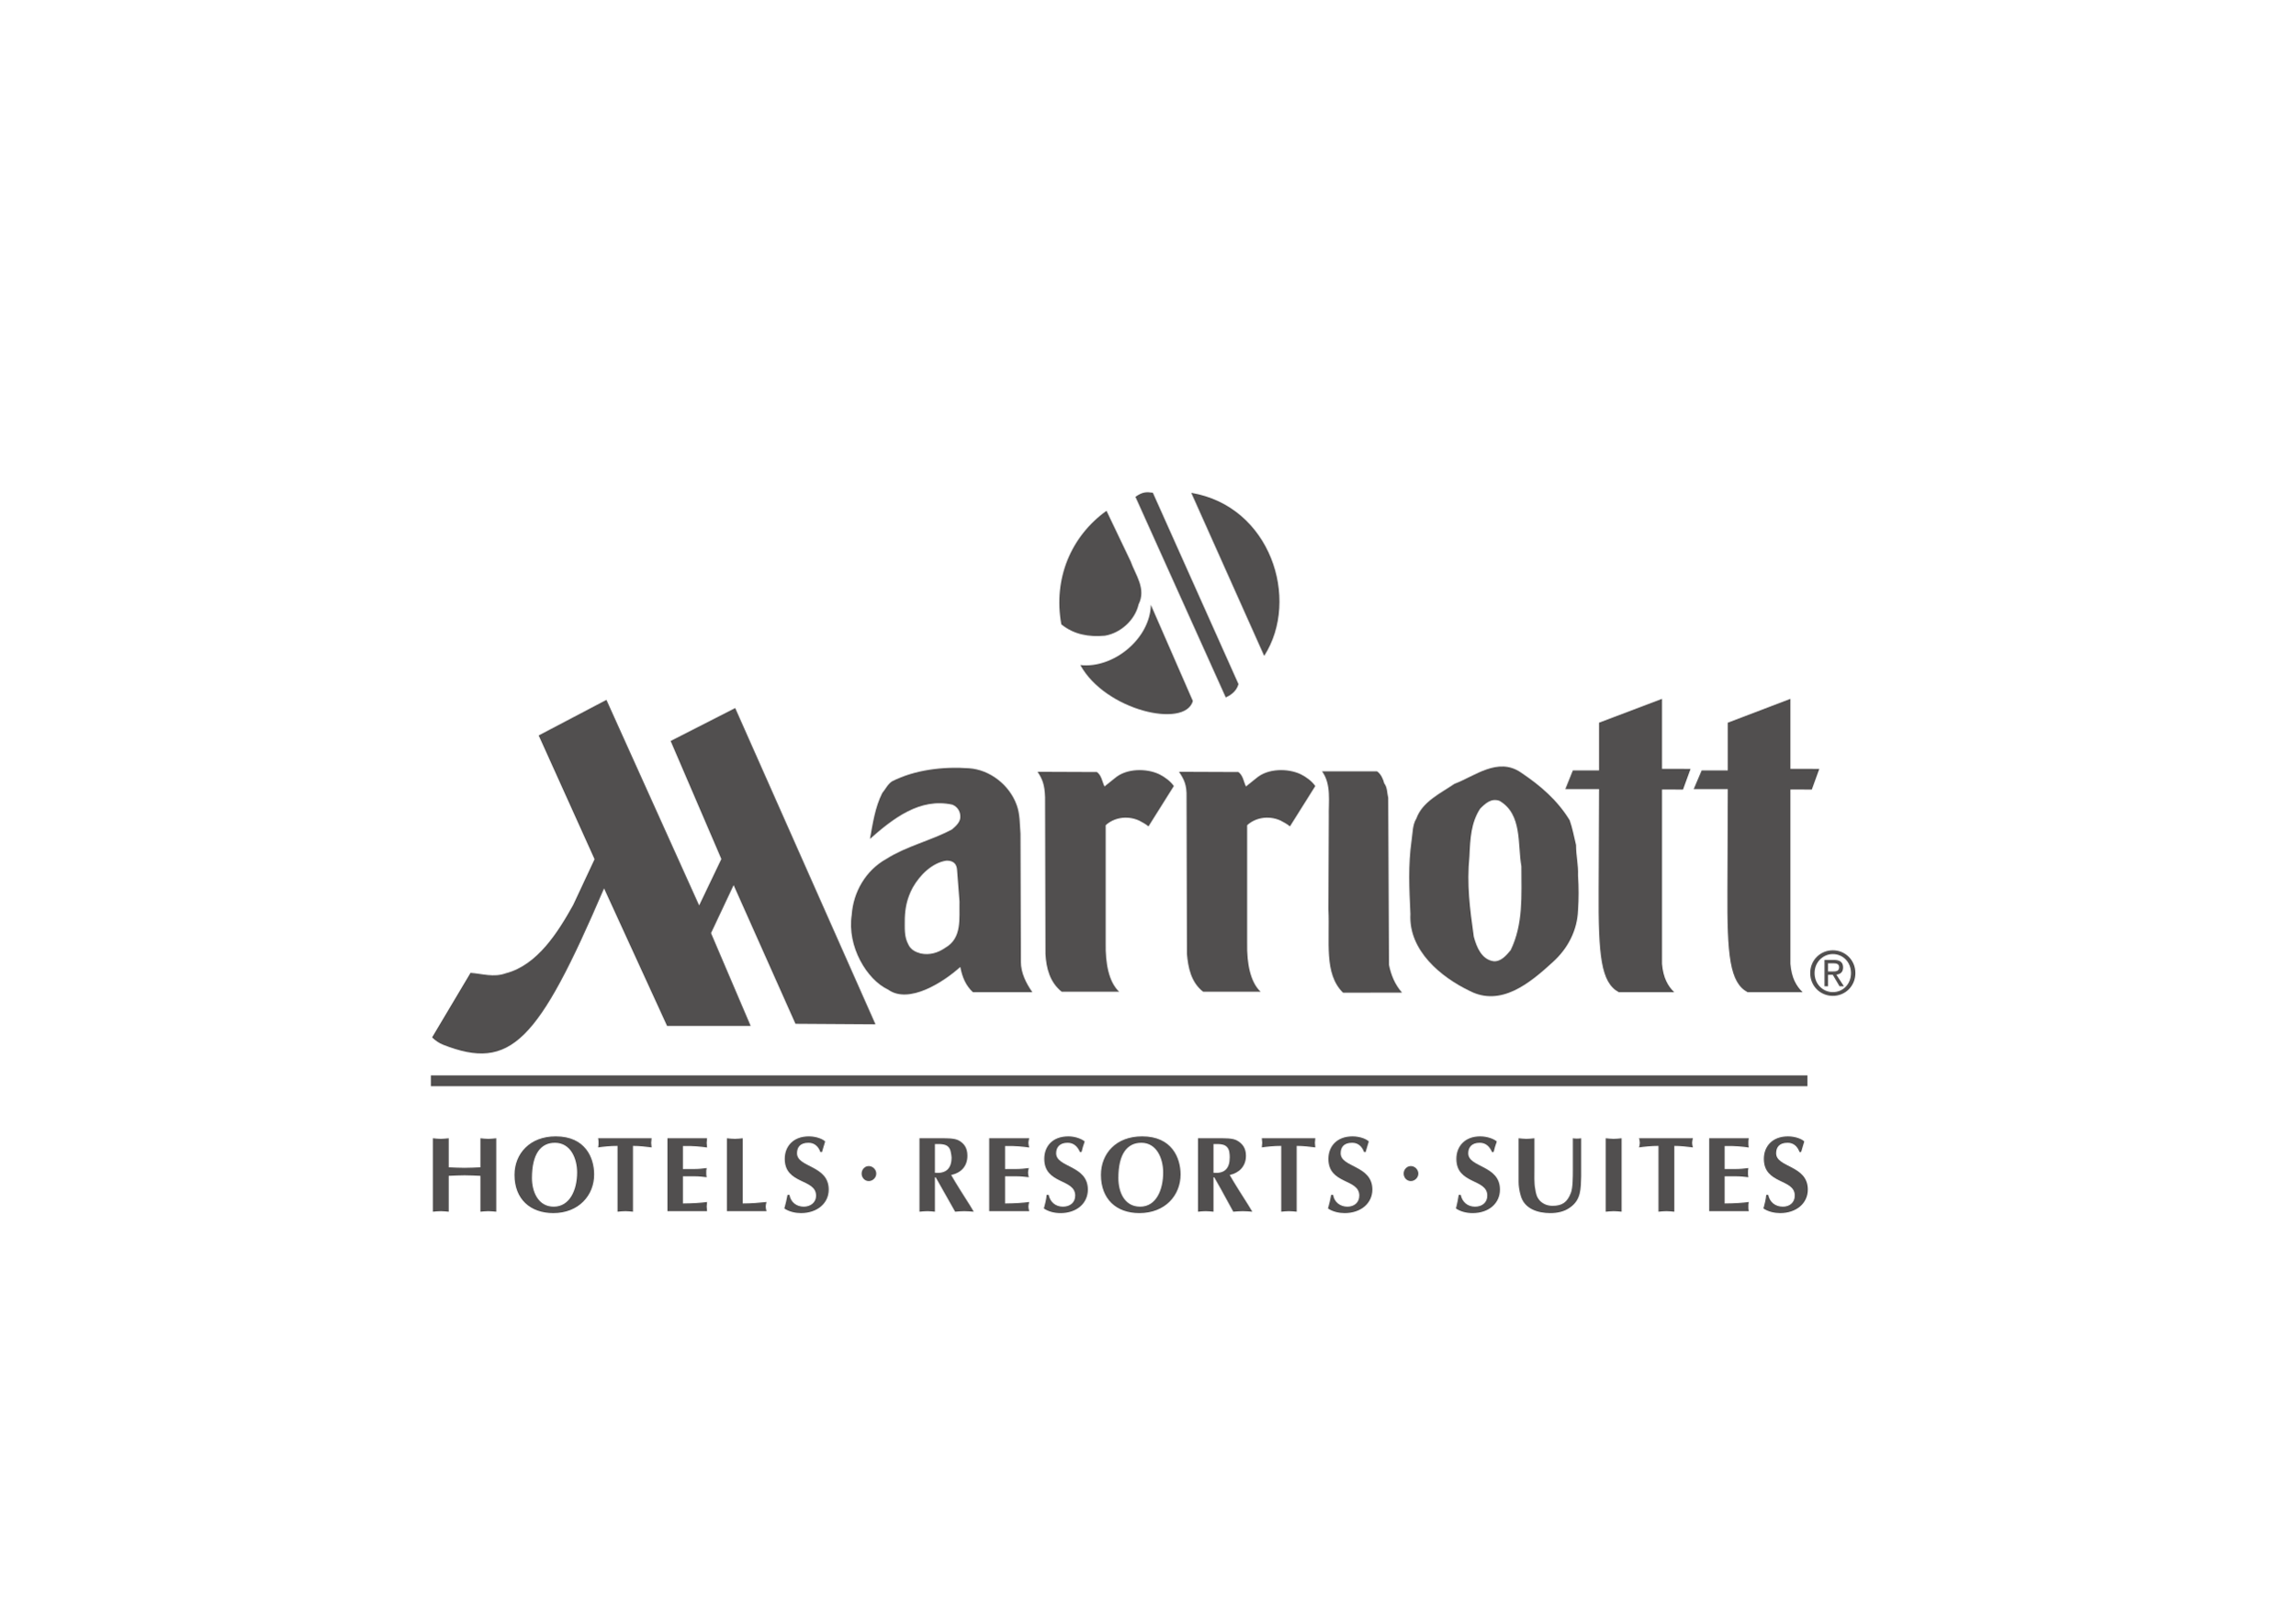
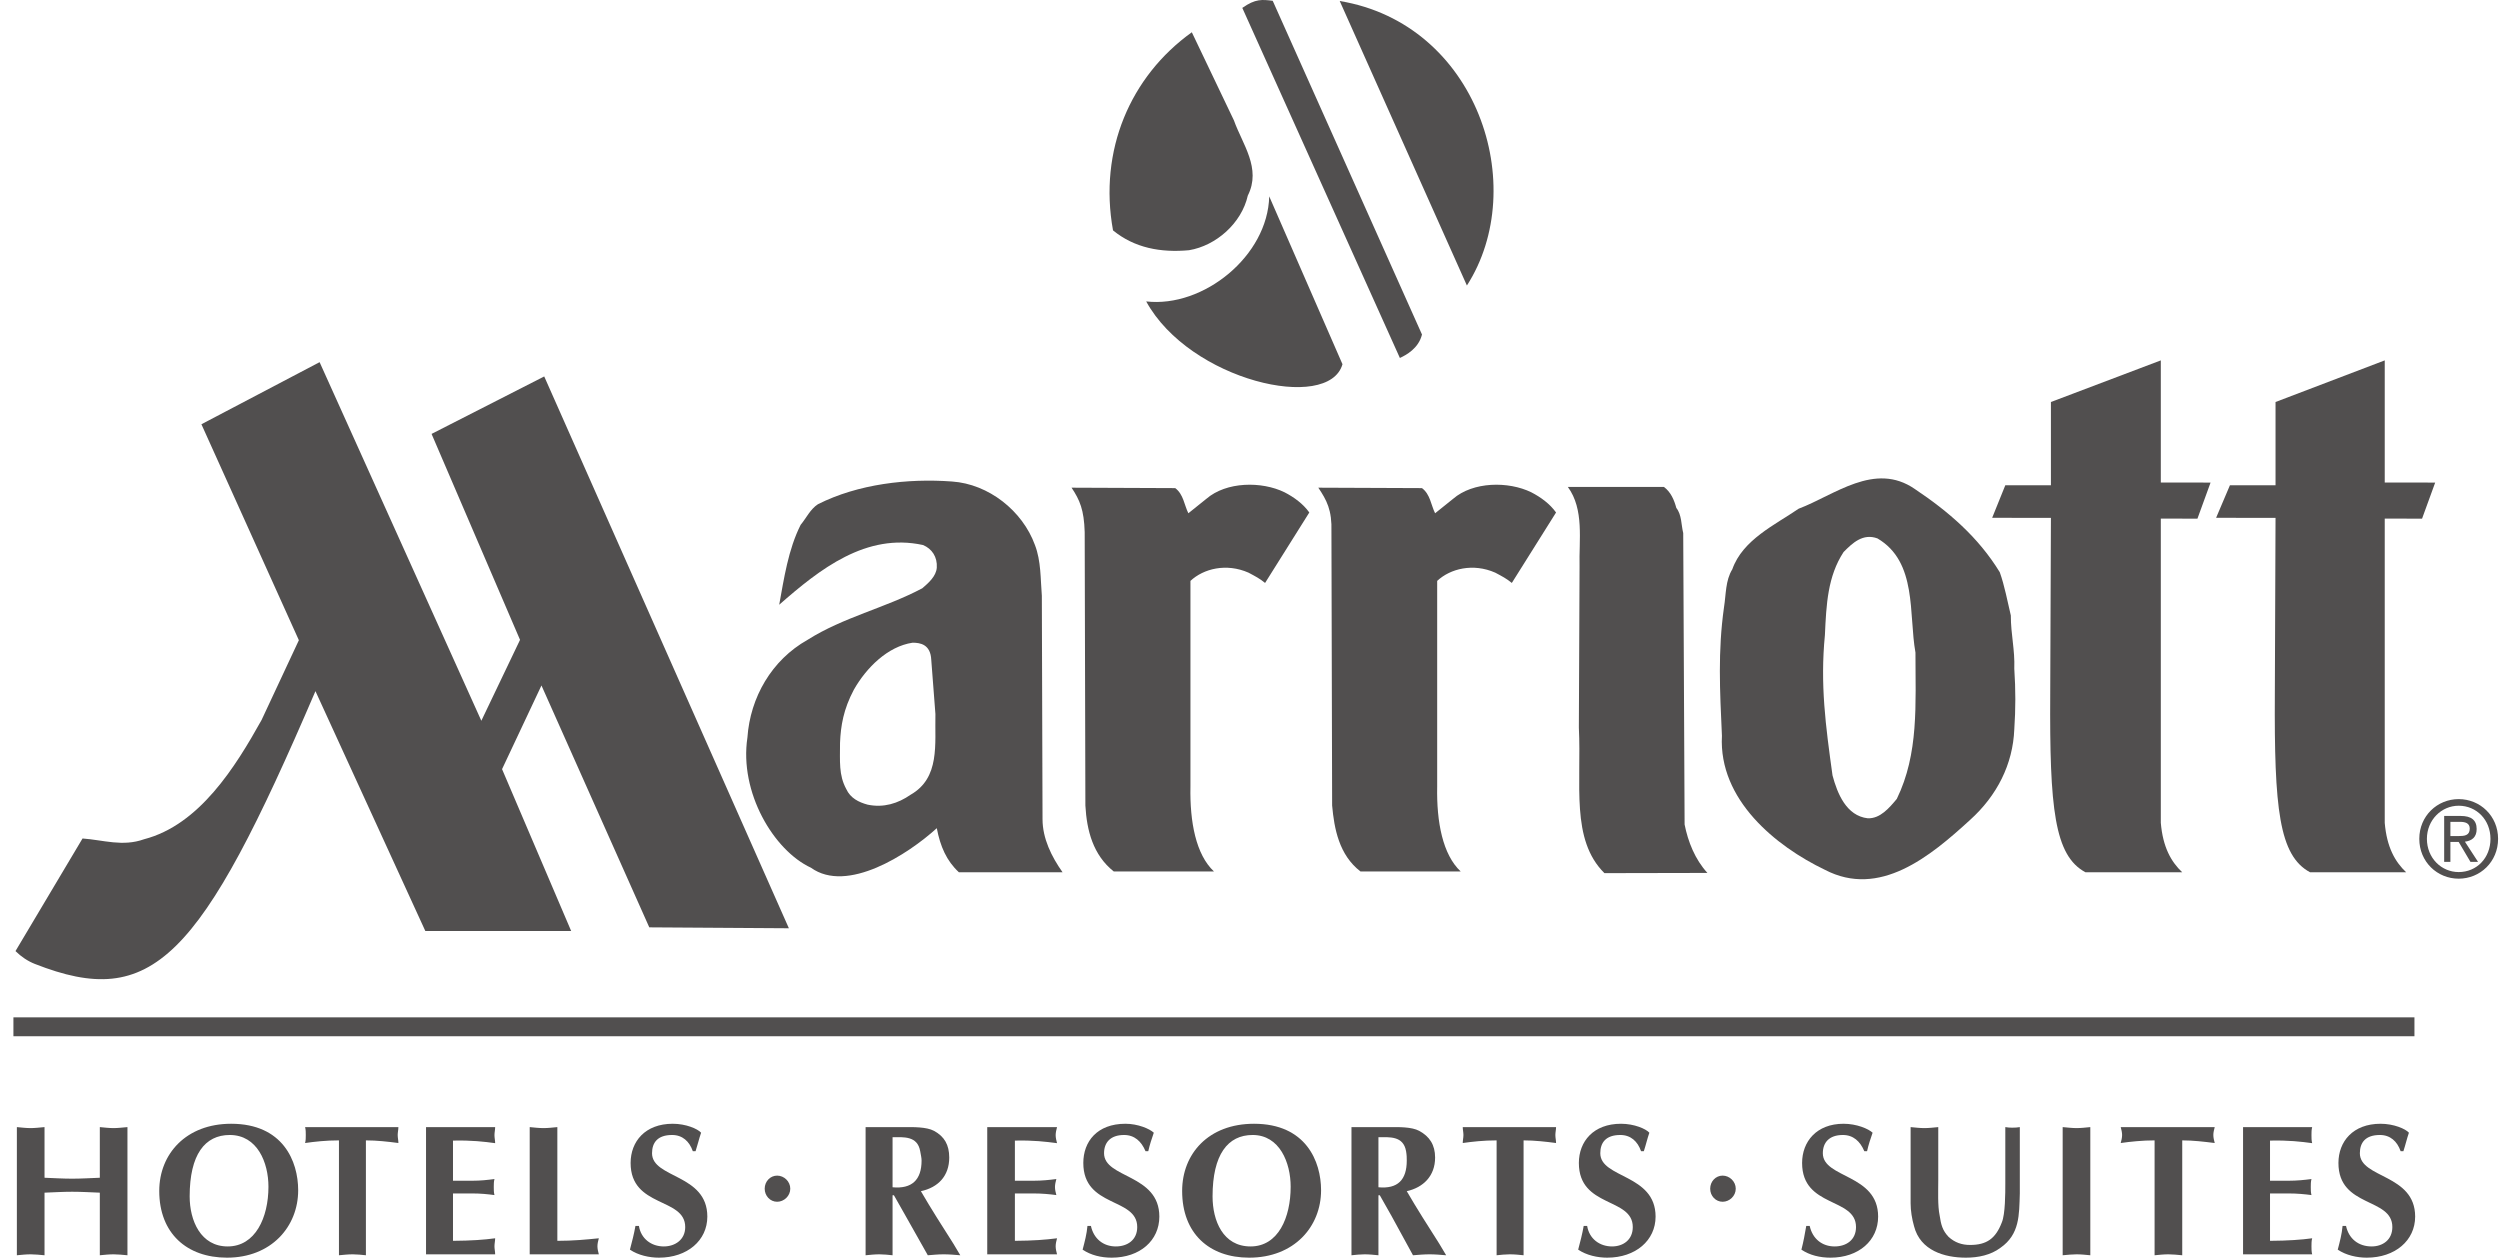
- <svg xmlns="http://www.w3.org/2000/svg" width="261" height="184" viewBox="0 0 261 184" fill="none">
-   <path d="M198.743 112.873C196.715 111.785 196.4 108.709 196.445 101.229L196.49 89.766L192.615 89.761L193.516 87.64H196.49V82.211L203.61 79.497V87.459L206.899 87.464L206.043 89.817L203.61 89.812V109.649C203.745 111.247 204.286 112.188 205.007 112.873H198.743Z" fill="#514F4F" />
-   <path d="M93.296 131.057C93.071 130.413 92.621 130.001 91.945 130.001C90.998 130.001 90.638 130.501 90.638 131.191C90.638 132.836 94.243 132.535 94.243 135.323C94.243 136.879 92.936 138 91.088 138C90.458 138 89.737 137.843 89.196 137.477C89.331 136.962 89.466 136.453 89.556 135.93H89.782C89.917 136.768 90.593 137.268 91.404 137.268C92.125 137.268 92.801 136.842 92.801 136.004C92.801 134.054 89.241 134.762 89.241 131.826C89.241 130.427 90.187 129.269 91.99 129.269C92.846 129.269 93.612 129.598 93.837 129.853C93.702 130.242 93.612 130.645 93.477 131.057H93.296Z" fill="#514F4F" />
-   <path d="M128.58 63.856C129.121 65.389 130.383 66.973 129.482 68.752C129.076 70.558 127.409 72.022 125.651 72.314C123.804 72.485 122.091 72.165 120.694 71.021C119.748 65.806 121.821 60.98 125.832 58.104L128.58 63.856Z" fill="#514F4F" />
-   <path d="M135.655 79.748C134.754 82.902 125.696 80.831 122.857 75.653C126.597 76.079 130.788 72.68 130.878 68.803L135.655 79.748Z" fill="#514F4F" />
-   <path d="M139.397 79.34C139.803 79.15 140.614 78.724 140.839 77.811L131.106 56.052C130.43 55.968 129.979 55.908 129.123 56.515L139.397 79.34Z" fill="#514F4F" />
-   <path d="M143.767 74.615C147.912 68.154 144.443 57.552 135.475 56.066L143.767 74.615Z" fill="#514F4F" />
-   <path d="M49 123.563H205.547V122.331H49V123.563Z" fill="#514F4F" />
-   <path d="M99.651 133.503C99.651 133.03 99.245 132.65 98.794 132.65C98.344 132.65 97.983 133.03 97.983 133.503C97.983 133.975 98.344 134.355 98.794 134.355C99.245 134.355 99.651 133.975 99.651 133.503Z" fill="#514F4F" />
-   <path d="M142.866 88.524C144.173 87.394 146.471 87.371 147.958 88.094C148.589 88.418 149.174 88.849 149.58 89.414L146.696 94.008C146.336 93.712 146.065 93.578 145.615 93.337C144.173 92.702 142.685 93.073 141.829 93.874V107.283C141.784 109.603 142.19 111.72 143.361 112.818H136.827C135.43 111.743 135.115 110.025 134.98 108.519L134.935 90.687C134.98 89.242 134.619 88.608 134.078 87.797L140.838 87.825C141.379 88.228 141.424 88.927 141.694 89.465L142.866 88.524Z" fill="#514F4F" />
-   <path d="M151.112 92.934C151.067 91.239 151.427 89.21 150.346 87.746H156.609C157.06 88.07 157.285 88.608 157.421 89.117C157.781 89.571 157.736 90.22 157.871 90.757L157.961 109.756C158.187 110.886 158.637 112.026 159.448 112.915L152.734 112.929C150.526 110.743 151.247 107.148 151.067 103.438L151.112 92.934Z" fill="#514F4F" />
-   <path d="M161.071 93.119C161.747 91.188 163.865 90.22 165.397 89.168C167.74 88.284 170.354 86.079 172.968 87.881C175.176 89.358 177.113 91.025 178.51 93.309C178.826 94.194 179.006 95.189 179.231 96.13C179.231 97.394 179.502 98.334 179.457 99.599C179.547 100.97 179.547 102.206 179.457 103.55C179.366 105.833 178.33 107.876 176.573 109.46C173.959 111.854 170.669 114.568 167.109 112.711C163.91 111.178 160.17 108.144 160.395 103.976C160.26 101.021 160.125 98.469 160.53 95.592C160.665 94.759 160.62 93.846 161.071 93.119ZM167.605 106.556C167.921 107.741 168.506 109.191 169.903 109.353C170.714 109.381 171.3 108.681 171.796 108.089C173.238 105.134 173.013 101.91 173.013 98.547C172.562 96.051 173.148 92.637 170.534 91.104C169.588 90.757 168.912 91.401 168.326 91.993C167.29 93.578 167.2 95.393 167.109 97.408C166.794 100.632 167.154 103.304 167.605 106.556Z" fill="#514F4F" />
-   <path d="M184.098 112.873C182.07 111.785 181.754 108.709 181.8 101.229L181.845 89.766L178.014 89.761L178.87 87.64H181.845V82.211L189.01 79.497V87.459L192.254 87.464L191.398 89.817L189.01 89.812V109.649C189.145 111.247 189.686 112.188 190.406 112.873H184.098Z" fill="#514F4F" />
-   <path d="M118.847 90.687C118.802 89.242 118.531 88.608 117.991 87.797L124.75 87.825C125.291 88.228 125.336 88.927 125.606 89.465L126.778 88.524C128.085 87.394 130.383 87.371 131.87 88.094C132.501 88.418 133.087 88.849 133.492 89.414L130.608 94.008C130.248 93.712 129.977 93.578 129.527 93.337C128.085 92.702 126.598 93.073 125.742 93.874V107.283C125.696 109.603 126.102 111.72 127.274 112.818H120.74C119.388 111.743 118.982 110.145 118.892 108.519L118.847 90.687Z" fill="#514F4F" />
-   <path d="M67.611 97.742L65.178 102.947C63.465 106.018 61.122 109.784 57.517 110.719C56.12 111.22 54.858 110.766 53.506 110.668L49.135 118.01C49.496 118.371 49.946 118.672 50.397 118.848C58.058 121.859 61.167 118.621 68.692 101.062L75.857 116.704H85.366L80.859 106.148L83.428 100.692L90.458 116.463L99.56 116.523L83.608 80.544L76.263 84.291L82.031 97.718L79.507 102.994L68.963 79.613L61.257 83.661L67.611 97.742Z" fill="#514F4F" />
-   <path d="M96.857 104.087C97.037 101.479 98.434 99.034 100.777 97.718C103.12 96.236 105.824 95.648 108.257 94.356C108.663 94.008 109.159 93.578 109.204 93.013C109.249 92.313 108.888 91.776 108.303 91.535C104.607 90.729 101.588 93.091 98.93 95.43C99.245 93.712 99.515 91.831 100.326 90.22C100.687 89.789 100.957 89.196 101.453 88.876C104.067 87.556 107.311 87.181 110.195 87.394C112.583 87.556 114.792 89.302 115.603 91.535C116.008 92.582 115.963 93.767 116.053 94.842L116.098 109.409C116.098 110.668 116.684 111.854 117.405 112.873H110.646C109.835 112.123 109.429 111.178 109.204 109.997C107.311 111.72 103.346 114.272 101.002 112.577C98.569 111.451 96.316 107.658 96.857 104.087ZM108.843 99.02C108.798 98.01 108.122 97.904 107.627 97.904C106.004 98.144 104.607 99.538 103.796 100.97C103.12 102.243 102.94 103.318 102.895 104.434C102.895 105.638 102.805 106.532 103.301 107.445C103.571 108.038 104.112 108.306 104.698 108.464C105.734 108.681 106.68 108.385 107.491 107.82C109.429 106.718 109.069 104.513 109.114 102.554L108.843 99.02Z" fill="#514F4F" />
-   <path d="M161.296 133.503C161.296 133.03 160.89 132.65 160.44 132.65C159.989 132.65 159.629 133.03 159.629 133.503C159.629 133.975 159.989 134.355 160.44 134.355C160.89 134.355 161.296 133.975 161.296 133.503Z" fill="#514F4F" />
-   <path d="M104.562 129.487H107.086C107.627 129.487 108.528 129.464 109.023 129.732C109.699 130.098 110.015 130.645 110.015 131.474C110.015 132.669 109.294 133.424 108.167 133.665C108.843 134.832 109.564 135.953 110.285 137.088L110.736 137.843C110.375 137.815 110.015 137.782 109.654 137.782C109.294 137.782 108.978 137.815 108.618 137.843L107.176 135.286C106.996 134.957 106.68 134.397 106.41 133.933H106.32V137.843C106.049 137.815 105.734 137.782 105.464 137.782C105.148 137.782 104.878 137.815 104.562 137.843V129.487ZM106.32 133.41C107.581 133.53 108.212 132.924 108.212 131.669C108.212 131.497 108.167 131.316 108.122 131.057C107.942 130.047 107.041 130.145 106.32 130.145V133.41Z" fill="#514F4F" />
-   <path d="M117.045 129.487C116.999 129.658 116.954 129.844 116.954 130.01C116.954 130.182 116.999 130.367 117.045 130.534C116.278 130.436 115.512 130.339 114.296 130.367V132.984H115.512C116.053 132.984 116.549 132.933 116.999 132.873C116.954 133.044 116.909 133.225 116.909 133.396C116.909 133.567 116.954 133.753 116.999 133.919C116.549 133.859 116.053 133.813 115.512 133.813H114.296V136.902C115.512 136.893 116.278 136.833 117.045 136.736C116.999 136.902 116.954 137.088 116.954 137.259C116.954 137.426 116.999 137.611 117.045 137.782H112.493V129.487H117.045Z" fill="#514F4F" />
-   <path d="M122.813 131.057C122.542 130.413 122.092 130.001 121.416 130.001C120.514 130.001 120.109 130.501 120.109 131.191C120.109 132.836 123.714 132.535 123.714 135.323C123.714 136.879 122.452 138 120.604 138C119.929 138 119.253 137.843 118.712 137.477C118.847 136.962 118.982 136.453 119.027 135.93H119.253C119.433 136.768 120.064 137.268 120.875 137.268C121.641 137.268 122.272 136.842 122.272 136.004C122.272 134.054 118.757 134.762 118.757 131.826C118.757 130.427 119.658 129.269 121.506 129.269C122.317 129.269 123.083 129.598 123.353 129.853C123.218 130.242 123.083 130.645 122.993 131.057H122.813Z" fill="#514F4F" />
-   <path d="M129.572 138C126.958 138 125.201 136.416 125.201 133.651C125.201 131.228 126.913 129.269 129.888 129.269C133.267 129.269 134.259 131.715 134.259 133.605C134.259 135.981 132.501 138 129.572 138ZM127.184 134.008C127.184 135.587 127.86 137.268 129.662 137.268C131.465 137.268 132.276 135.392 132.276 133.373C132.276 131.803 131.555 130.001 129.797 130.001C128.175 130.001 127.184 131.279 127.184 134.008Z" fill="#514F4F" />
-   <path d="M136.241 129.487H138.765C139.305 129.487 140.162 129.464 140.657 129.732C141.333 130.098 141.694 130.645 141.694 131.474C141.694 132.669 140.928 133.424 139.846 133.665C140.522 134.832 141.243 135.953 141.964 137.088L142.415 137.843C142.054 137.815 141.694 137.782 141.333 137.782C140.973 137.782 140.612 137.815 140.252 137.843L138.855 135.286C138.675 134.957 138.359 134.397 138.089 133.933H137.999V137.843C137.683 137.815 137.413 137.782 137.097 137.782C136.827 137.782 136.512 137.815 136.241 137.843V129.487ZM137.999 133.41C139.26 133.53 139.846 132.924 139.846 131.669C139.846 131.497 139.846 131.316 139.801 131.057C139.621 130.047 138.72 130.145 137.999 130.145V133.41Z" fill="#514F4F" />
-   <path d="M147.462 137.843C147.191 137.815 146.876 137.782 146.56 137.782C146.29 137.782 145.975 137.815 145.704 137.843V130.353C144.848 130.353 144.127 130.436 143.496 130.524C143.496 130.353 143.541 130.182 143.541 130.001C143.541 129.83 143.496 129.658 143.496 129.487H149.58C149.58 129.658 149.535 129.83 149.535 130.001C149.535 130.182 149.58 130.353 149.58 130.524C148.904 130.436 148.183 130.353 147.462 130.353V137.843Z" fill="#514F4F" />
-   <path d="M155.122 131.057C154.897 130.413 154.446 130.001 153.77 130.001C152.824 130.001 152.464 130.501 152.464 131.191C152.464 132.836 156.069 132.535 156.069 135.323C156.069 136.879 154.762 138 152.914 138C152.283 138 151.562 137.843 151.022 137.477C151.157 136.962 151.292 136.453 151.382 135.93H151.607C151.743 136.768 152.419 137.268 153.23 137.268C153.951 137.268 154.582 136.842 154.582 136.004C154.582 134.054 151.067 134.762 151.067 131.826C151.067 130.427 152.013 129.269 153.816 129.269C154.672 129.269 155.438 129.598 155.663 129.853C155.528 130.242 155.438 130.645 155.303 131.057H155.122Z" fill="#514F4F" />
-   <path d="M169.678 131.057C169.407 130.413 168.957 130.001 168.281 130.001C167.38 130.001 166.974 130.501 166.974 131.191C166.974 132.836 170.579 132.535 170.579 135.323C170.579 136.879 169.317 138 167.47 138C166.794 138 166.118 137.843 165.577 137.477C165.712 136.962 165.802 136.453 165.893 135.93H166.118C166.298 136.768 166.929 137.268 167.74 137.268C168.506 137.268 169.137 136.842 169.137 136.004C169.137 134.054 165.622 134.762 165.622 131.826C165.622 130.427 166.568 129.269 168.326 129.269C169.182 129.269 169.948 129.598 170.219 129.853C170.083 130.242 169.948 130.645 169.858 131.057H169.678Z" fill="#514F4F" />
-   <path d="M172.697 129.487C173.013 129.515 173.283 129.552 173.598 129.552C173.914 129.552 174.184 129.515 174.5 129.487V132.947C174.5 133.618 174.455 134.614 174.59 135.249C174.68 135.846 174.77 136.221 175.176 136.648C175.581 137.013 176.032 137.171 176.573 137.171C177.654 137.171 178.24 136.759 178.645 135.698C178.871 135.161 178.871 133.776 178.871 133.178V129.487C179.006 129.515 179.186 129.524 179.321 129.524C179.502 129.524 179.682 129.515 179.817 129.487V133.822C179.772 135.212 179.817 136.476 178.555 137.356C177.924 137.829 177.113 138 176.302 138C174.905 138 173.328 137.537 172.922 135.953C172.787 135.48 172.697 134.943 172.697 134.457V129.487Z" fill="#514F4F" />
-   <path d="M182.611 129.487C182.926 129.515 183.242 129.552 183.512 129.552C183.828 129.552 184.098 129.515 184.413 129.487V137.843C184.098 137.815 183.828 137.782 183.512 137.782C183.242 137.782 182.926 137.815 182.611 137.843V129.487Z" fill="#514F4F" />
-   <path d="M190.407 137.843C190.091 137.815 189.776 137.782 189.505 137.782C189.19 137.782 188.92 137.815 188.604 137.843V130.353C187.793 130.353 187.027 130.436 186.396 130.524C186.441 130.353 186.486 130.182 186.486 130.001C186.486 129.83 186.441 129.658 186.396 129.487H192.525C192.48 129.658 192.435 129.83 192.435 130.001C192.435 130.182 192.48 130.353 192.525 130.524C191.804 130.436 191.128 130.353 190.407 130.353V137.843Z" fill="#514F4F" />
-   <path d="M198.878 129.487C198.833 129.658 198.833 129.844 198.833 130.01C198.833 130.182 198.833 130.367 198.878 130.534C198.157 130.436 197.346 130.339 196.13 130.367V132.984H197.346C197.887 132.984 198.383 132.933 198.833 132.873C198.788 133.044 198.788 133.225 198.788 133.396C198.788 133.567 198.788 133.753 198.833 133.919C198.383 133.859 197.887 133.813 197.346 133.813H196.13V136.902C197.346 136.893 198.157 136.833 198.878 136.736C198.833 136.902 198.833 137.088 198.833 137.259C198.833 137.426 198.833 137.611 198.878 137.782H194.372V129.487H198.878Z" fill="#514F4F" />
-   <path d="M204.646 131.057C204.421 130.413 203.97 130.001 203.295 130.001C202.348 130.001 201.988 130.501 201.988 131.191C201.988 132.836 205.593 132.535 205.593 135.323C205.593 136.879 204.286 138 202.438 138C201.807 138 201.086 137.843 200.546 137.477C200.681 136.962 200.816 136.453 200.861 135.93H201.086C201.267 136.768 201.898 137.268 202.754 137.268C203.475 137.268 204.106 136.842 204.106 136.004C204.106 134.054 200.591 134.762 200.591 131.826C200.591 130.427 201.537 129.269 203.34 129.269C204.196 129.269 204.962 129.598 205.187 129.853C205.052 130.242 204.962 130.645 204.827 131.057H204.646Z" fill="#514F4F" />
-   <path d="M49.225 129.487C49.541 129.515 49.811 129.552 50.127 129.552C50.397 129.552 50.712 129.515 51.028 129.487V132.789C51.614 132.813 52.245 132.85 52.831 132.85C53.416 132.85 54.047 132.813 54.633 132.789V129.487C54.948 129.515 55.219 129.552 55.534 129.552C55.805 129.552 56.12 129.515 56.435 129.487V137.843C56.12 137.815 55.805 137.782 55.534 137.782C55.219 137.782 54.948 137.815 54.633 137.843V133.762C54.047 133.739 53.416 133.702 52.831 133.702C52.245 133.702 51.614 133.739 51.028 133.762V137.843C50.712 137.815 50.397 137.782 50.127 137.782C49.811 137.782 49.541 137.815 49.225 137.843V129.487Z" fill="#514F4F" />
-   <path d="M62.925 138C60.311 138 58.508 136.416 58.508 133.651C58.508 131.228 60.266 129.269 63.195 129.269C66.575 129.269 67.566 131.715 67.566 133.605C67.566 135.981 65.808 138 62.925 138ZM60.491 134.008C60.491 135.587 61.212 137.268 62.969 137.268C64.772 137.268 65.628 135.392 65.628 133.373C65.628 131.803 64.907 130.001 63.105 130.001C61.483 130.001 60.491 131.279 60.491 134.008Z" fill="#514F4F" />
-   <path d="M71.982 137.843C71.712 137.815 71.396 137.782 71.126 137.782C70.811 137.782 70.54 137.815 70.225 137.843V130.353C69.368 130.353 68.647 130.436 68.017 130.524C68.062 130.353 68.062 130.182 68.062 130.001C68.062 129.83 68.062 129.658 68.017 129.487H74.1C74.1 129.658 74.055 129.83 74.055 130.001C74.055 130.182 74.1 130.353 74.1 130.524C73.424 130.436 72.703 130.353 71.982 130.353V137.843Z" fill="#514F4F" />
-   <path d="M80.409 129.487C80.409 129.658 80.364 129.844 80.364 130.01C80.364 130.182 80.409 130.367 80.409 130.534C79.688 130.436 78.877 130.339 77.66 130.367V132.984H78.922C79.462 132.984 79.913 132.933 80.364 132.873C80.319 133.044 80.319 133.225 80.319 133.396C80.319 133.567 80.319 133.753 80.364 133.919C79.913 133.859 79.462 133.813 78.922 133.813H77.66V136.902C78.877 136.893 79.688 136.833 80.409 136.736C80.409 136.902 80.364 137.088 80.364 137.259C80.364 137.426 80.409 137.611 80.409 137.782H75.903V129.487H80.409Z" fill="#514F4F" />
-   <path d="M84.464 136.902C85.501 136.902 86.357 136.819 87.168 136.736C87.123 136.902 87.078 137.088 87.078 137.259C87.078 137.426 87.123 137.611 87.168 137.782H82.662V129.487C82.977 129.515 83.248 129.552 83.563 129.552C83.879 129.552 84.149 129.515 84.464 129.487V136.902Z" fill="#514F4F" />
-   <path d="M205.863 110.692C205.863 109.2 207.035 108.103 208.431 108.103C209.828 108.103 211 109.2 211 110.692C211 112.192 209.828 113.29 208.431 113.29C207.035 113.29 205.863 112.192 205.863 110.692ZM208.431 112.859C209.603 112.859 210.504 111.942 210.504 110.692C210.504 109.464 209.603 108.533 208.431 108.533C207.305 108.533 206.359 109.464 206.359 110.692C206.359 111.942 207.305 112.859 208.431 112.859ZM207.891 112.192H207.485V109.2H208.567C209.243 109.2 209.603 109.464 209.603 110.052C209.603 110.59 209.288 110.821 208.837 110.877L209.693 112.192H209.198L208.431 110.895H207.891V112.192ZM208.431 110.511C208.792 110.511 209.152 110.483 209.152 110.025C209.152 109.654 208.837 109.585 208.522 109.585H207.891V110.511H208.431Z" fill="#514F4F" />
+ <svg xmlns="http://www.w3.org/2000/svg" width="163" height="82" viewBox="0 0 163 82" fill="none">
+   <path d="M150.618 56.873C148.59 55.785 148.275 52.709 148.32 45.229L148.365 33.766L144.49 33.761L145.391 31.64H148.365V26.211L155.485 23.497V31.459L158.774 31.464L157.918 33.817L155.485 33.812V53.65C155.62 55.247 156.161 56.188 156.882 56.873H150.618Z" fill="#514F4F" />
+   <path d="M45.172 75.057C44.946 74.413 44.496 74.001 43.82 74.001C42.873 74.001 42.513 74.501 42.513 75.191C42.513 76.836 46.118 76.535 46.118 79.323C46.118 80.879 44.811 82 42.964 82C42.333 82 41.612 81.843 41.071 81.477C41.206 80.963 41.341 80.453 41.431 79.93H41.657C41.792 80.768 42.468 81.268 43.279 81.268C44 81.268 44.676 80.842 44.676 80.004C44.676 78.054 41.116 78.763 41.116 75.826C41.116 74.427 42.062 73.269 43.865 73.269C44.721 73.269 45.487 73.598 45.712 73.853C45.577 74.242 45.487 74.645 45.352 75.057H45.172Z" fill="#514F4F" />
+   <path d="M80.455 7.856C80.996 9.389 82.258 10.973 81.357 12.752C80.951 14.558 79.284 16.022 77.526 16.314C75.679 16.485 73.966 16.165 72.569 15.021C71.623 9.806 73.696 4.98 77.707 2.104L80.455 7.856Z" fill="#514F4F" />
+   <path d="M87.53 23.748C86.629 26.902 77.571 24.831 74.732 19.653C78.472 20.079 82.663 16.68 82.753 12.803L87.53 23.748Z" fill="#514F4F" />
+   <path d="M91.272 23.34C91.678 23.15 92.489 22.724 92.714 21.811L82.981 0.052C82.305 -0.032 81.854 -0.092 80.998 0.515L91.272 23.34Z" fill="#514F4F" />
+   <path d="M95.642 18.616C99.787 12.154 96.317 1.552 87.35 0.066L95.642 18.616Z" fill="#514F4F" />
+   <path d="M0.875 67.563H157.422V66.331H0.875V67.563Z" fill="#514F4F" />
+   <path d="M51.526 77.503C51.526 77.03 51.12 76.65 50.669 76.65C50.219 76.65 49.858 77.03 49.858 77.503C49.858 77.975 50.219 78.355 50.669 78.355C51.12 78.355 51.526 77.975 51.526 77.503Z" fill="#514F4F" />
+   <path d="M94.741 32.524C96.047 31.394 98.346 31.371 99.833 32.094C100.464 32.418 101.049 32.849 101.455 33.414L98.571 38.008C98.21 37.712 97.94 37.578 97.49 37.337C96.047 36.702 94.56 37.073 93.704 37.874V51.283C93.659 53.603 94.065 55.72 95.236 56.818H88.702C87.305 55.743 86.99 54.025 86.855 52.519L86.81 34.687C86.855 33.242 86.494 32.608 85.954 31.797L92.713 31.825C93.254 32.228 93.299 32.927 93.569 33.465L94.741 32.524Z" fill="#514F4F" />
+   <path d="M102.987 36.934C102.942 35.239 103.302 33.21 102.221 31.746H108.484C108.935 32.071 109.16 32.608 109.296 33.117C109.656 33.571 109.611 34.22 109.746 34.757L109.836 53.756C110.062 54.886 110.512 56.026 111.323 56.915L104.609 56.929C102.401 54.743 103.122 51.148 102.942 47.438L102.987 36.934Z" fill="#514F4F" />
+   <path d="M112.946 37.119C113.622 35.188 115.74 34.22 117.272 33.168C119.615 32.284 122.229 30.079 124.843 31.881C127.051 33.358 128.988 35.026 130.385 37.309C130.701 38.194 130.881 39.189 131.106 40.13C131.106 41.394 131.377 42.334 131.332 43.599C131.422 44.97 131.422 46.206 131.332 47.55C131.241 49.833 130.205 51.876 128.448 53.46C125.834 55.854 122.544 58.568 118.984 56.711C115.785 55.178 112.045 52.144 112.27 47.976C112.135 45.021 112 42.469 112.405 39.592C112.54 38.759 112.495 37.846 112.946 37.119ZM119.48 50.556C119.796 51.741 120.381 53.191 121.778 53.353C122.589 53.381 123.175 52.681 123.671 52.089C125.113 49.134 124.888 45.91 124.888 42.547C124.437 40.051 125.023 36.637 122.409 35.104C121.463 34.757 120.787 35.401 120.201 35.993C119.165 37.578 119.075 39.393 118.984 41.408C118.669 44.632 119.029 47.304 119.48 50.556Z" fill="#514F4F" />
+   <path d="M135.973 56.873C133.945 55.785 133.629 52.709 133.675 45.229L133.72 33.766L129.889 33.761L130.745 31.64H133.72V26.211L140.885 23.497V31.459L144.129 31.464L143.273 33.817L140.885 33.812V53.65C141.02 55.247 141.561 56.188 142.281 56.873H135.973Z" fill="#514F4F" />
+   <path d="M70.722 34.687C70.677 33.242 70.406 32.608 69.866 31.797L76.625 31.825C77.166 32.228 77.211 32.927 77.481 33.465L78.653 32.524C79.96 31.394 82.258 31.371 83.745 32.094C84.376 32.418 84.962 32.849 85.367 33.414L82.483 38.008C82.123 37.712 81.852 37.578 81.402 37.337C79.96 36.702 78.473 37.073 77.617 37.874V51.283C77.571 53.603 77.977 55.72 79.149 56.818H72.615C71.263 55.743 70.857 54.145 70.767 52.519L70.722 34.687Z" fill="#514F4F" />
+   <path d="M19.486 41.742L17.053 46.947C15.34 50.018 12.997 53.784 9.392 54.719C7.995 55.22 6.733 54.766 5.381 54.669L1.01 62.01C1.371 62.371 1.821 62.672 2.272 62.848C9.933 65.859 13.042 62.621 20.567 45.062L27.732 60.703H37.241L32.734 50.148L35.303 44.692L42.333 60.463L51.435 60.523L35.483 24.544L28.138 28.291L33.906 41.718L31.383 46.994L20.838 23.613L13.132 27.661L19.486 41.742Z" fill="#514F4F" />
+   <path d="M48.732 48.087C48.912 45.479 50.309 43.034 52.652 41.718C54.995 40.236 57.699 39.648 60.133 38.356C60.538 38.008 61.034 37.578 61.079 37.013C61.124 36.313 60.763 35.776 60.178 35.535C56.482 34.729 53.463 37.091 50.804 39.43C51.12 37.712 51.39 35.831 52.202 34.22C52.562 33.789 52.832 33.196 53.328 32.876C55.942 31.556 59.186 31.181 62.07 31.394C64.459 31.556 66.667 33.303 67.478 35.535C67.883 36.582 67.838 37.767 67.928 38.842L67.973 53.409C67.973 54.668 68.559 55.854 69.28 56.873H62.521C61.71 56.123 61.304 55.178 61.079 53.997C59.186 55.72 55.221 58.272 52.877 56.577C50.444 55.451 48.191 51.658 48.732 48.087ZM60.718 43.02C60.673 42.01 59.997 41.904 59.502 41.904C57.879 42.144 56.482 43.538 55.671 44.97C54.995 46.243 54.815 47.318 54.77 48.434C54.77 49.639 54.68 50.532 55.176 51.445C55.446 52.038 55.987 52.306 56.572 52.464C57.609 52.681 58.555 52.385 59.366 51.82C61.304 50.718 60.944 48.513 60.989 46.554L60.718 43.02Z" fill="#514F4F" />
+   <path d="M113.171 77.503C113.171 77.03 112.765 76.65 112.315 76.65C111.864 76.65 111.504 77.03 111.504 77.503C111.504 77.975 111.864 78.355 112.315 78.355C112.765 78.355 113.171 77.975 113.171 77.503Z" fill="#514F4F" />
+   <path d="M56.437 73.487H58.961C59.502 73.487 60.403 73.464 60.898 73.732C61.574 74.098 61.89 74.645 61.89 75.474C61.89 76.669 61.169 77.424 60.042 77.665C60.718 78.832 61.439 79.953 62.16 81.088L62.611 81.843C62.25 81.815 61.89 81.782 61.529 81.782C61.169 81.782 60.853 81.815 60.493 81.843L59.051 79.286C58.871 78.957 58.555 78.397 58.285 77.933H58.195V81.843C57.924 81.815 57.609 81.782 57.339 81.782C57.023 81.782 56.753 81.815 56.437 81.843V73.487ZM58.195 77.41C59.456 77.53 60.087 76.924 60.087 75.668C60.087 75.497 60.042 75.317 59.997 75.057C59.817 74.047 58.916 74.145 58.195 74.145V77.41Z" fill="#514F4F" />
+   <path d="M68.919 73.487C68.874 73.658 68.829 73.844 68.829 74.01C68.829 74.182 68.874 74.367 68.919 74.534C68.153 74.436 67.387 74.339 66.171 74.367V76.984H67.387C67.928 76.984 68.424 76.933 68.874 76.873C68.829 77.044 68.784 77.225 68.784 77.396C68.784 77.567 68.829 77.753 68.874 77.919C68.424 77.859 67.928 77.813 67.387 77.813H66.171V80.902C67.387 80.893 68.153 80.833 68.919 80.736C68.874 80.902 68.829 81.088 68.829 81.259C68.829 81.426 68.874 81.611 68.919 81.782H64.368V73.487H68.919Z" fill="#514F4F" />
+   <path d="M74.688 75.057C74.417 74.413 73.966 74.001 73.291 74.001C72.389 74.001 71.984 74.501 71.984 75.191C71.984 76.836 75.589 76.535 75.589 79.323C75.589 80.879 74.327 82 72.479 82C71.803 82 71.128 81.843 70.587 81.477C70.722 80.963 70.857 80.453 70.902 79.93H71.128C71.308 80.768 71.939 81.268 72.75 81.268C73.516 81.268 74.147 80.842 74.147 80.004C74.147 78.054 70.632 78.763 70.632 75.826C70.632 74.427 71.533 73.269 73.381 73.269C74.192 73.269 74.958 73.598 75.228 73.853C75.093 74.242 74.958 74.645 74.868 75.057H74.688Z" fill="#514F4F" />
+   <path d="M81.447 82C78.834 82 77.076 80.416 77.076 77.651C77.076 75.228 78.788 73.269 81.763 73.269C85.142 73.269 86.134 75.715 86.134 77.605C86.134 79.981 84.376 82 81.447 82ZM79.059 78.007C79.059 79.587 79.735 81.268 81.537 81.268C83.34 81.268 84.151 79.392 84.151 77.373C84.151 75.803 83.43 74.001 81.672 74.001C80.05 74.001 79.059 75.279 79.059 78.007Z" fill="#514F4F" />
+   <path d="M88.116 73.487H90.64C91.18 73.487 92.037 73.464 92.532 73.732C93.208 74.098 93.569 74.645 93.569 75.474C93.569 76.669 92.803 77.424 91.721 77.665C92.397 78.832 93.118 79.953 93.839 81.088L94.29 81.843C93.929 81.815 93.569 81.782 93.208 81.782C92.848 81.782 92.487 81.815 92.127 81.843L90.73 79.286C90.55 78.957 90.234 78.397 89.964 77.933H89.874V81.843C89.558 81.815 89.288 81.782 88.972 81.782C88.702 81.782 88.387 81.815 88.116 81.843V73.487ZM89.874 77.41C91.135 77.53 91.721 76.924 91.721 75.668C91.721 75.497 91.721 75.317 91.676 75.057C91.496 74.047 90.595 74.145 89.874 74.145V77.41Z" fill="#514F4F" />
+   <path d="M99.337 81.843C99.066 81.815 98.751 81.782 98.435 81.782C98.165 81.782 97.85 81.815 97.579 81.843V74.353C96.723 74.353 96.002 74.436 95.371 74.525C95.371 74.353 95.416 74.182 95.416 74.001C95.416 73.83 95.371 73.658 95.371 73.487H101.455C101.455 73.658 101.41 73.83 101.41 74.001C101.41 74.182 101.455 74.353 101.455 74.525C100.779 74.436 100.058 74.353 99.337 74.353V81.843Z" fill="#514F4F" />
+   <path d="M106.997 75.057C106.772 74.413 106.321 74.001 105.645 74.001C104.699 74.001 104.339 74.501 104.339 75.191C104.339 76.836 107.944 76.535 107.944 79.323C107.944 80.879 106.637 82 104.789 82C104.158 82 103.437 81.843 102.897 81.477C103.032 80.963 103.167 80.453 103.257 79.93H103.482C103.618 80.768 104.294 81.268 105.105 81.268C105.826 81.268 106.457 80.842 106.457 80.004C106.457 78.054 102.942 78.763 102.942 75.826C102.942 74.427 103.888 73.269 105.691 73.269C106.547 73.269 107.313 73.598 107.538 73.853C107.403 74.242 107.313 74.645 107.178 75.057H106.997Z" fill="#514F4F" />
+   <path d="M121.553 75.057C121.282 74.413 120.832 74.001 120.156 74.001C119.255 74.001 118.849 74.501 118.849 75.191C118.849 76.836 122.454 76.535 122.454 79.323C122.454 80.879 121.192 82 119.345 82C118.669 82 117.993 81.843 117.452 81.477C117.587 80.963 117.677 80.453 117.768 79.93H117.993C118.173 80.768 118.804 81.268 119.615 81.268C120.381 81.268 121.012 80.842 121.012 80.004C121.012 78.054 117.497 78.763 117.497 75.826C117.497 74.427 118.443 73.269 120.201 73.269C121.057 73.269 121.823 73.598 122.094 73.853C121.958 74.242 121.823 74.645 121.733 75.057H121.553Z" fill="#514F4F" />
+   <path d="M124.572 73.487C124.888 73.515 125.158 73.552 125.473 73.552C125.789 73.552 126.059 73.515 126.375 73.487V76.947C126.375 77.618 126.33 78.614 126.465 79.249C126.555 79.846 126.645 80.221 127.051 80.648C127.456 81.013 127.907 81.171 128.448 81.171C129.529 81.171 130.115 80.759 130.52 79.698C130.746 79.161 130.746 77.776 130.746 77.178V73.487C130.881 73.515 131.061 73.524 131.196 73.524C131.377 73.524 131.557 73.515 131.692 73.487V77.822C131.647 79.212 131.692 80.476 130.43 81.356C129.799 81.829 128.988 82 128.177 82C126.78 82 125.203 81.537 124.797 79.953C124.662 79.48 124.572 78.943 124.572 78.457V73.487Z" fill="#514F4F" />
+   <path d="M134.486 73.487C134.801 73.515 135.117 73.552 135.387 73.552C135.703 73.552 135.973 73.515 136.288 73.487V81.843C135.973 81.815 135.703 81.782 135.387 81.782C135.117 81.782 134.801 81.815 134.486 81.843V73.487Z" fill="#514F4F" />
+   <path d="M142.282 81.843C141.966 81.815 141.651 81.782 141.38 81.782C141.065 81.782 140.795 81.815 140.479 81.843V74.353C139.668 74.353 138.902 74.436 138.271 74.525C138.316 74.353 138.361 74.182 138.361 74.001C138.361 73.83 138.316 73.658 138.271 73.487H144.4C144.355 73.658 144.31 73.83 144.31 74.001C144.31 74.182 144.355 74.353 144.4 74.525C143.679 74.436 143.003 74.353 142.282 74.353V81.843Z" fill="#514F4F" />
+   <path d="M150.753 73.487C150.708 73.658 150.708 73.844 150.708 74.01C150.708 74.182 150.708 74.367 150.753 74.534C150.032 74.436 149.221 74.339 148.005 74.367V76.984H149.221C149.762 76.984 150.258 76.933 150.708 76.873C150.663 77.044 150.663 77.225 150.663 77.396C150.663 77.567 150.663 77.753 150.708 77.919C150.258 77.859 149.762 77.813 149.221 77.813H148.005V80.902C149.221 80.893 150.032 80.833 150.753 80.736C150.708 80.902 150.708 81.088 150.708 81.259C150.708 81.426 150.708 81.611 150.753 81.782H146.247V73.487H150.753Z" fill="#514F4F" />
+   <path d="M156.521 75.057C156.296 74.413 155.845 74.001 155.17 74.001C154.223 74.001 153.863 74.501 153.863 75.191C153.863 76.836 157.468 76.535 157.468 79.323C157.468 80.879 156.161 82 154.313 82C153.682 82 152.961 81.843 152.421 81.477C152.556 80.963 152.691 80.453 152.736 79.93H152.961C153.142 80.768 153.773 81.268 154.629 81.268C155.35 81.268 155.981 80.842 155.981 80.004C155.981 78.054 152.466 78.763 152.466 75.826C152.466 74.427 153.412 73.269 155.215 73.269C156.071 73.269 156.837 73.598 157.062 73.853C156.927 74.242 156.837 74.645 156.702 75.057H156.521Z" fill="#514F4F" />
+   <path d="M1.1 73.487C1.416 73.515 1.686 73.552 2.002 73.552C2.272 73.552 2.588 73.515 2.903 73.487V76.789C3.489 76.812 4.12 76.85 4.705 76.85C5.291 76.85 5.922 76.812 6.508 76.789V73.487C6.823 73.515 7.094 73.552 7.409 73.552C7.68 73.552 7.995 73.515 8.31 73.487V81.843C7.995 81.815 7.68 81.782 7.409 81.782C7.094 81.782 6.823 81.815 6.508 81.843V77.762C5.922 77.739 5.291 77.702 4.705 77.702C4.12 77.702 3.489 77.739 2.903 77.762V81.843C2.588 81.815 2.272 81.782 2.002 81.782C1.686 81.782 1.416 81.815 1.1 81.843V73.487Z" fill="#514F4F" />
+   <path d="M14.8 82C12.186 82 10.383 80.416 10.383 77.651C10.383 75.228 12.141 73.269 15.07 73.269C18.45 73.269 19.441 75.715 19.441 77.605C19.441 79.981 17.683 82 14.8 82ZM12.366 78.007C12.366 79.587 13.087 81.268 14.845 81.268C16.647 81.268 17.503 79.392 17.503 77.373C17.503 75.803 16.782 74.001 14.98 74.001C13.357 74.001 12.366 75.279 12.366 78.007Z" fill="#514F4F" />
+   <path d="M23.857 81.843C23.587 81.815 23.271 81.782 23.001 81.782C22.686 81.782 22.415 81.815 22.1 81.843V74.353C21.244 74.353 20.523 74.436 19.892 74.525C19.937 74.353 19.937 74.182 19.937 74.001C19.937 73.83 19.937 73.658 19.892 73.487H25.975C25.975 73.658 25.93 73.83 25.93 74.001C25.93 74.182 25.975 74.353 25.975 74.525C25.299 74.436 24.578 74.353 23.857 74.353V81.843Z" fill="#514F4F" />
+   <path d="M32.284 73.487C32.284 73.658 32.239 73.844 32.239 74.01C32.239 74.182 32.284 74.367 32.284 74.534C31.563 74.436 30.752 74.339 29.535 74.367V76.984H30.797C31.337 76.984 31.788 76.933 32.239 76.873C32.194 77.044 32.194 77.225 32.194 77.396C32.194 77.567 32.194 77.753 32.239 77.919C31.788 77.859 31.337 77.813 30.797 77.813H29.535V80.902C30.752 80.893 31.563 80.833 32.284 80.736C32.284 80.902 32.239 81.088 32.239 81.259C32.239 81.426 32.284 81.611 32.284 81.782H27.777V73.487H32.284Z" fill="#514F4F" />
+   <path d="M36.339 80.902C37.376 80.902 38.232 80.819 39.043 80.736C38.998 80.902 38.953 81.088 38.953 81.259C38.953 81.426 38.998 81.611 39.043 81.782H34.537V73.487C34.852 73.515 35.123 73.552 35.438 73.552C35.754 73.552 36.024 73.515 36.339 73.487V80.902Z" fill="#514F4F" />
+   <path d="M157.738 54.692C157.738 53.2 158.91 52.102 160.306 52.102C161.703 52.102 162.875 53.2 162.875 54.692C162.875 56.192 161.703 57.29 160.306 57.29C158.91 57.29 157.738 56.192 157.738 54.692ZM160.306 56.859C161.478 56.859 162.379 55.942 162.379 54.692C162.379 53.464 161.478 52.533 160.306 52.533C159.18 52.533 158.234 53.464 158.234 54.692C158.234 55.942 159.18 56.859 160.306 56.859ZM159.766 56.192H159.36V53.2H160.442C161.118 53.2 161.478 53.464 161.478 54.052C161.478 54.59 161.163 54.821 160.712 54.877L161.568 56.192H161.073L160.306 54.895H159.766V56.192ZM160.306 54.511C160.667 54.511 161.027 54.483 161.027 54.025C161.027 53.654 160.712 53.585 160.397 53.585H159.766V54.511H160.306Z" fill="#514F4F" />
</svg>
